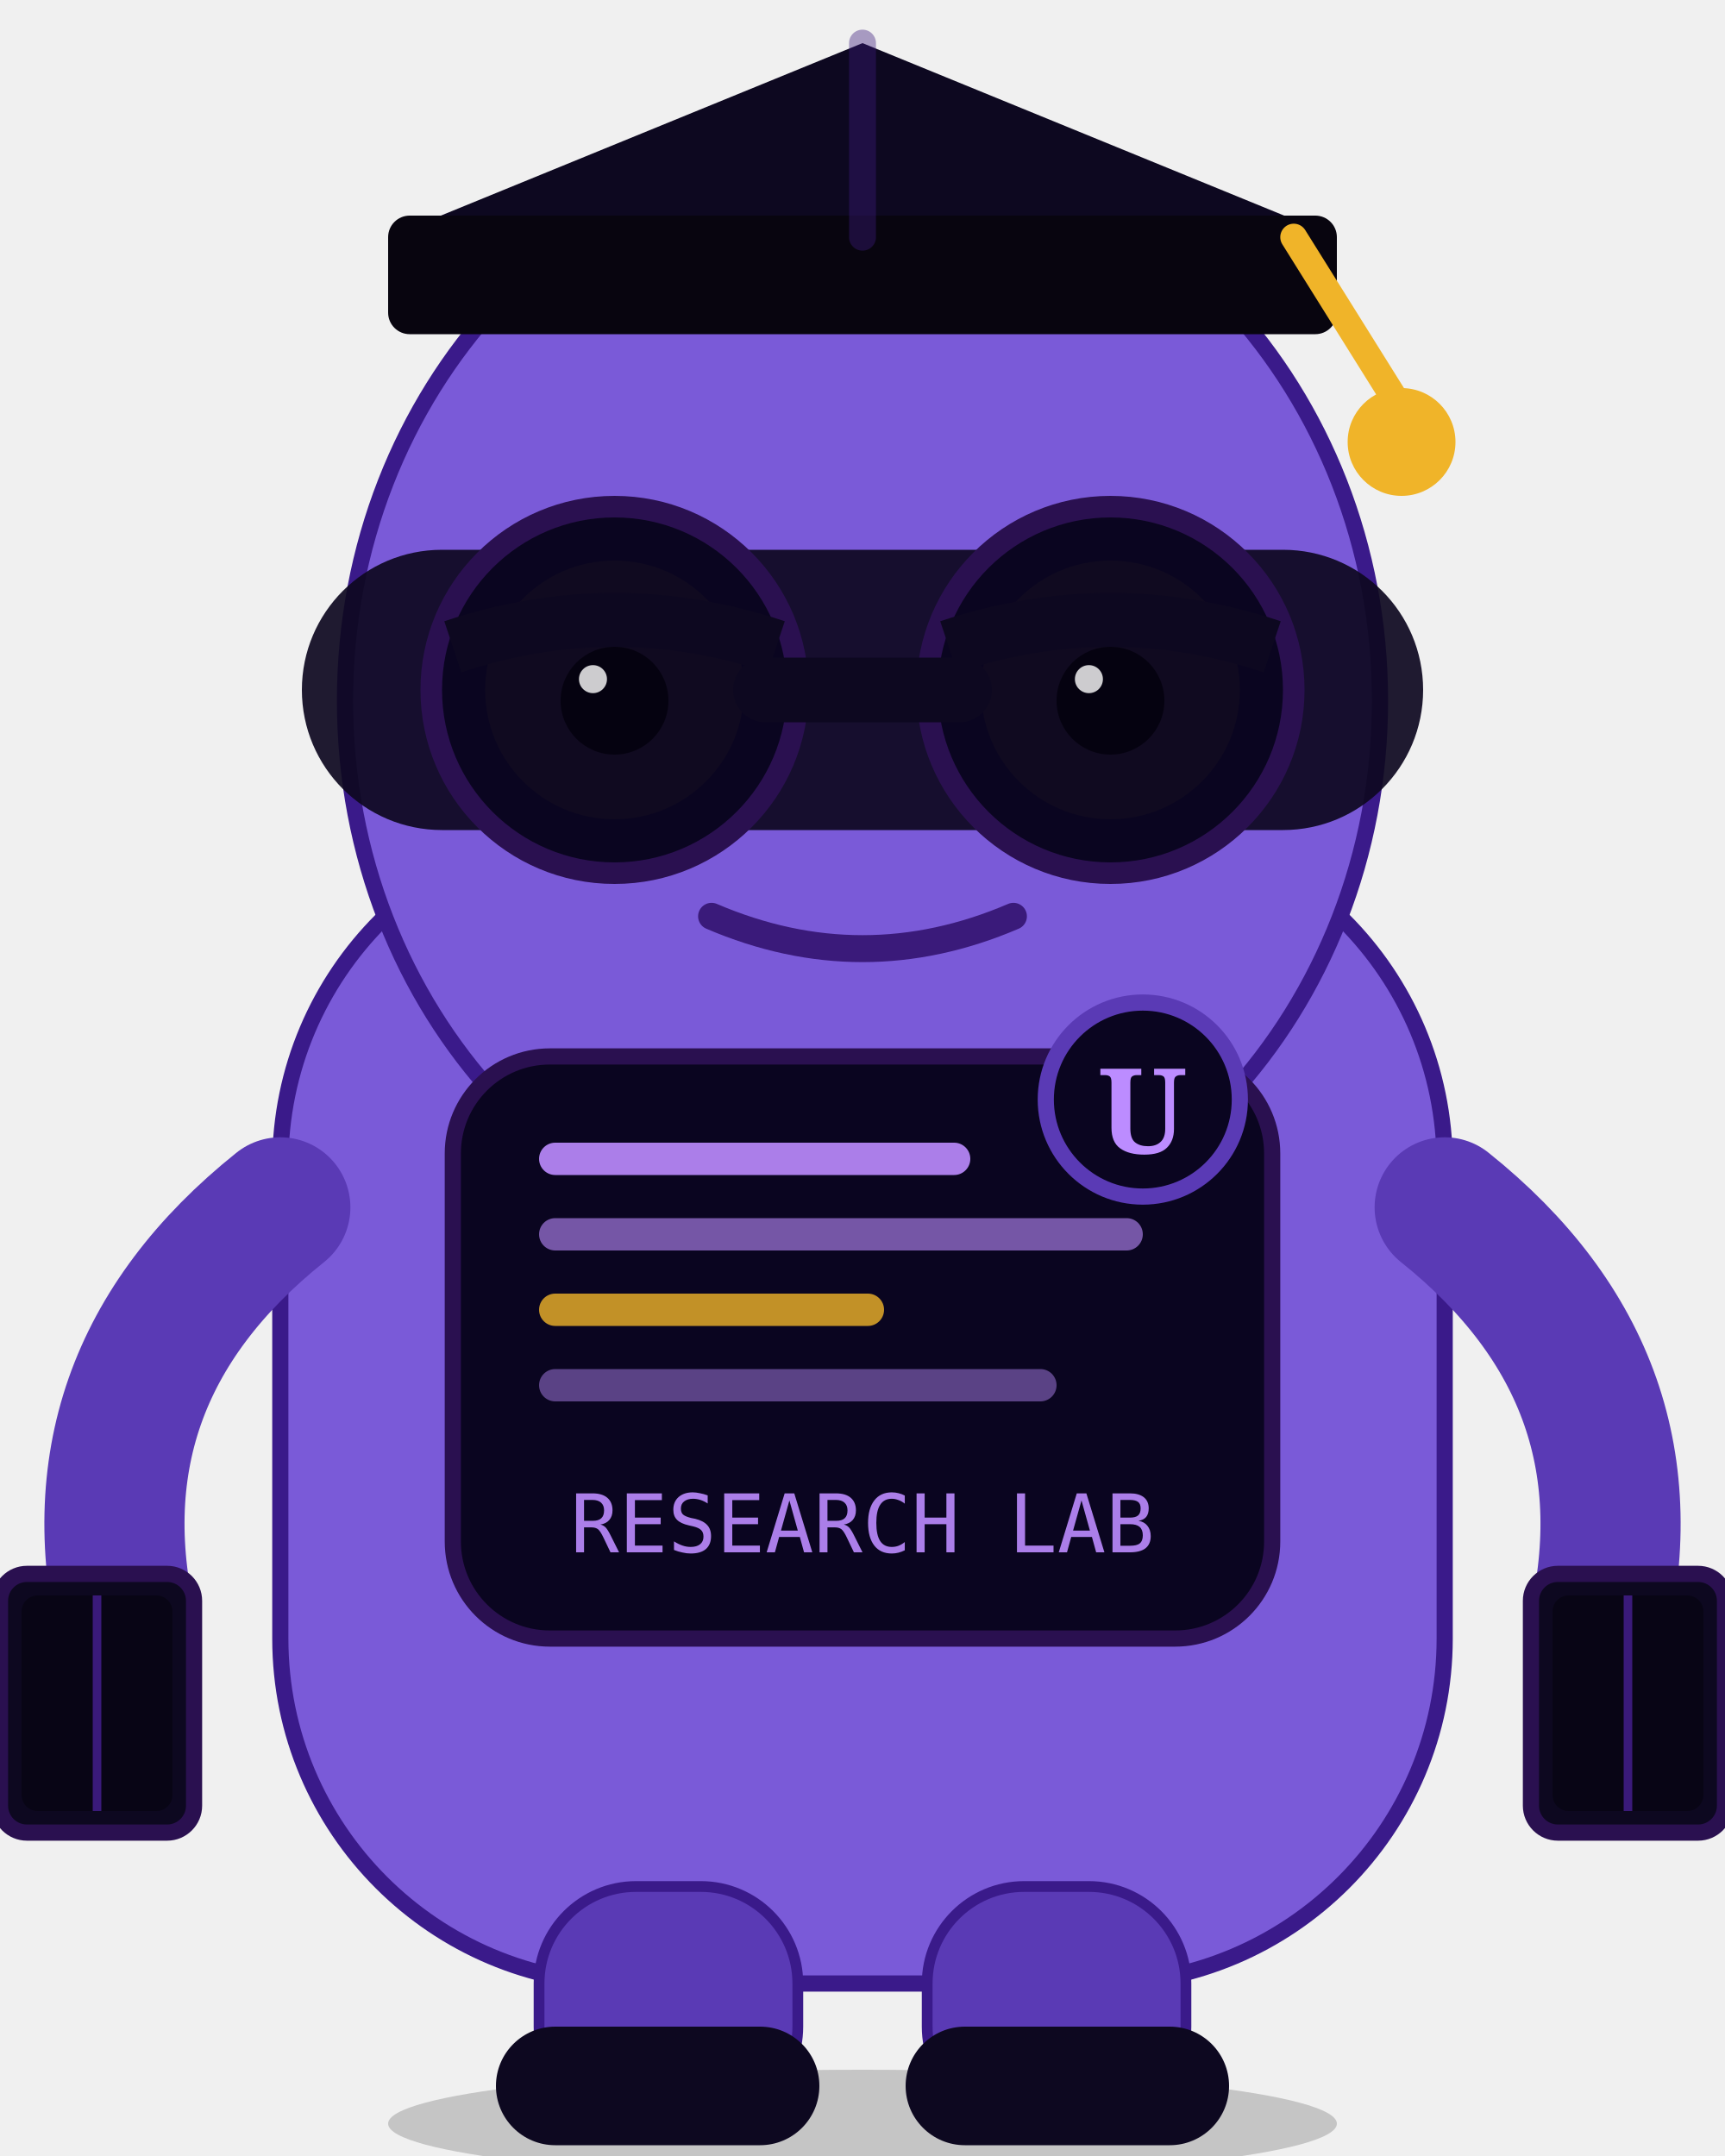
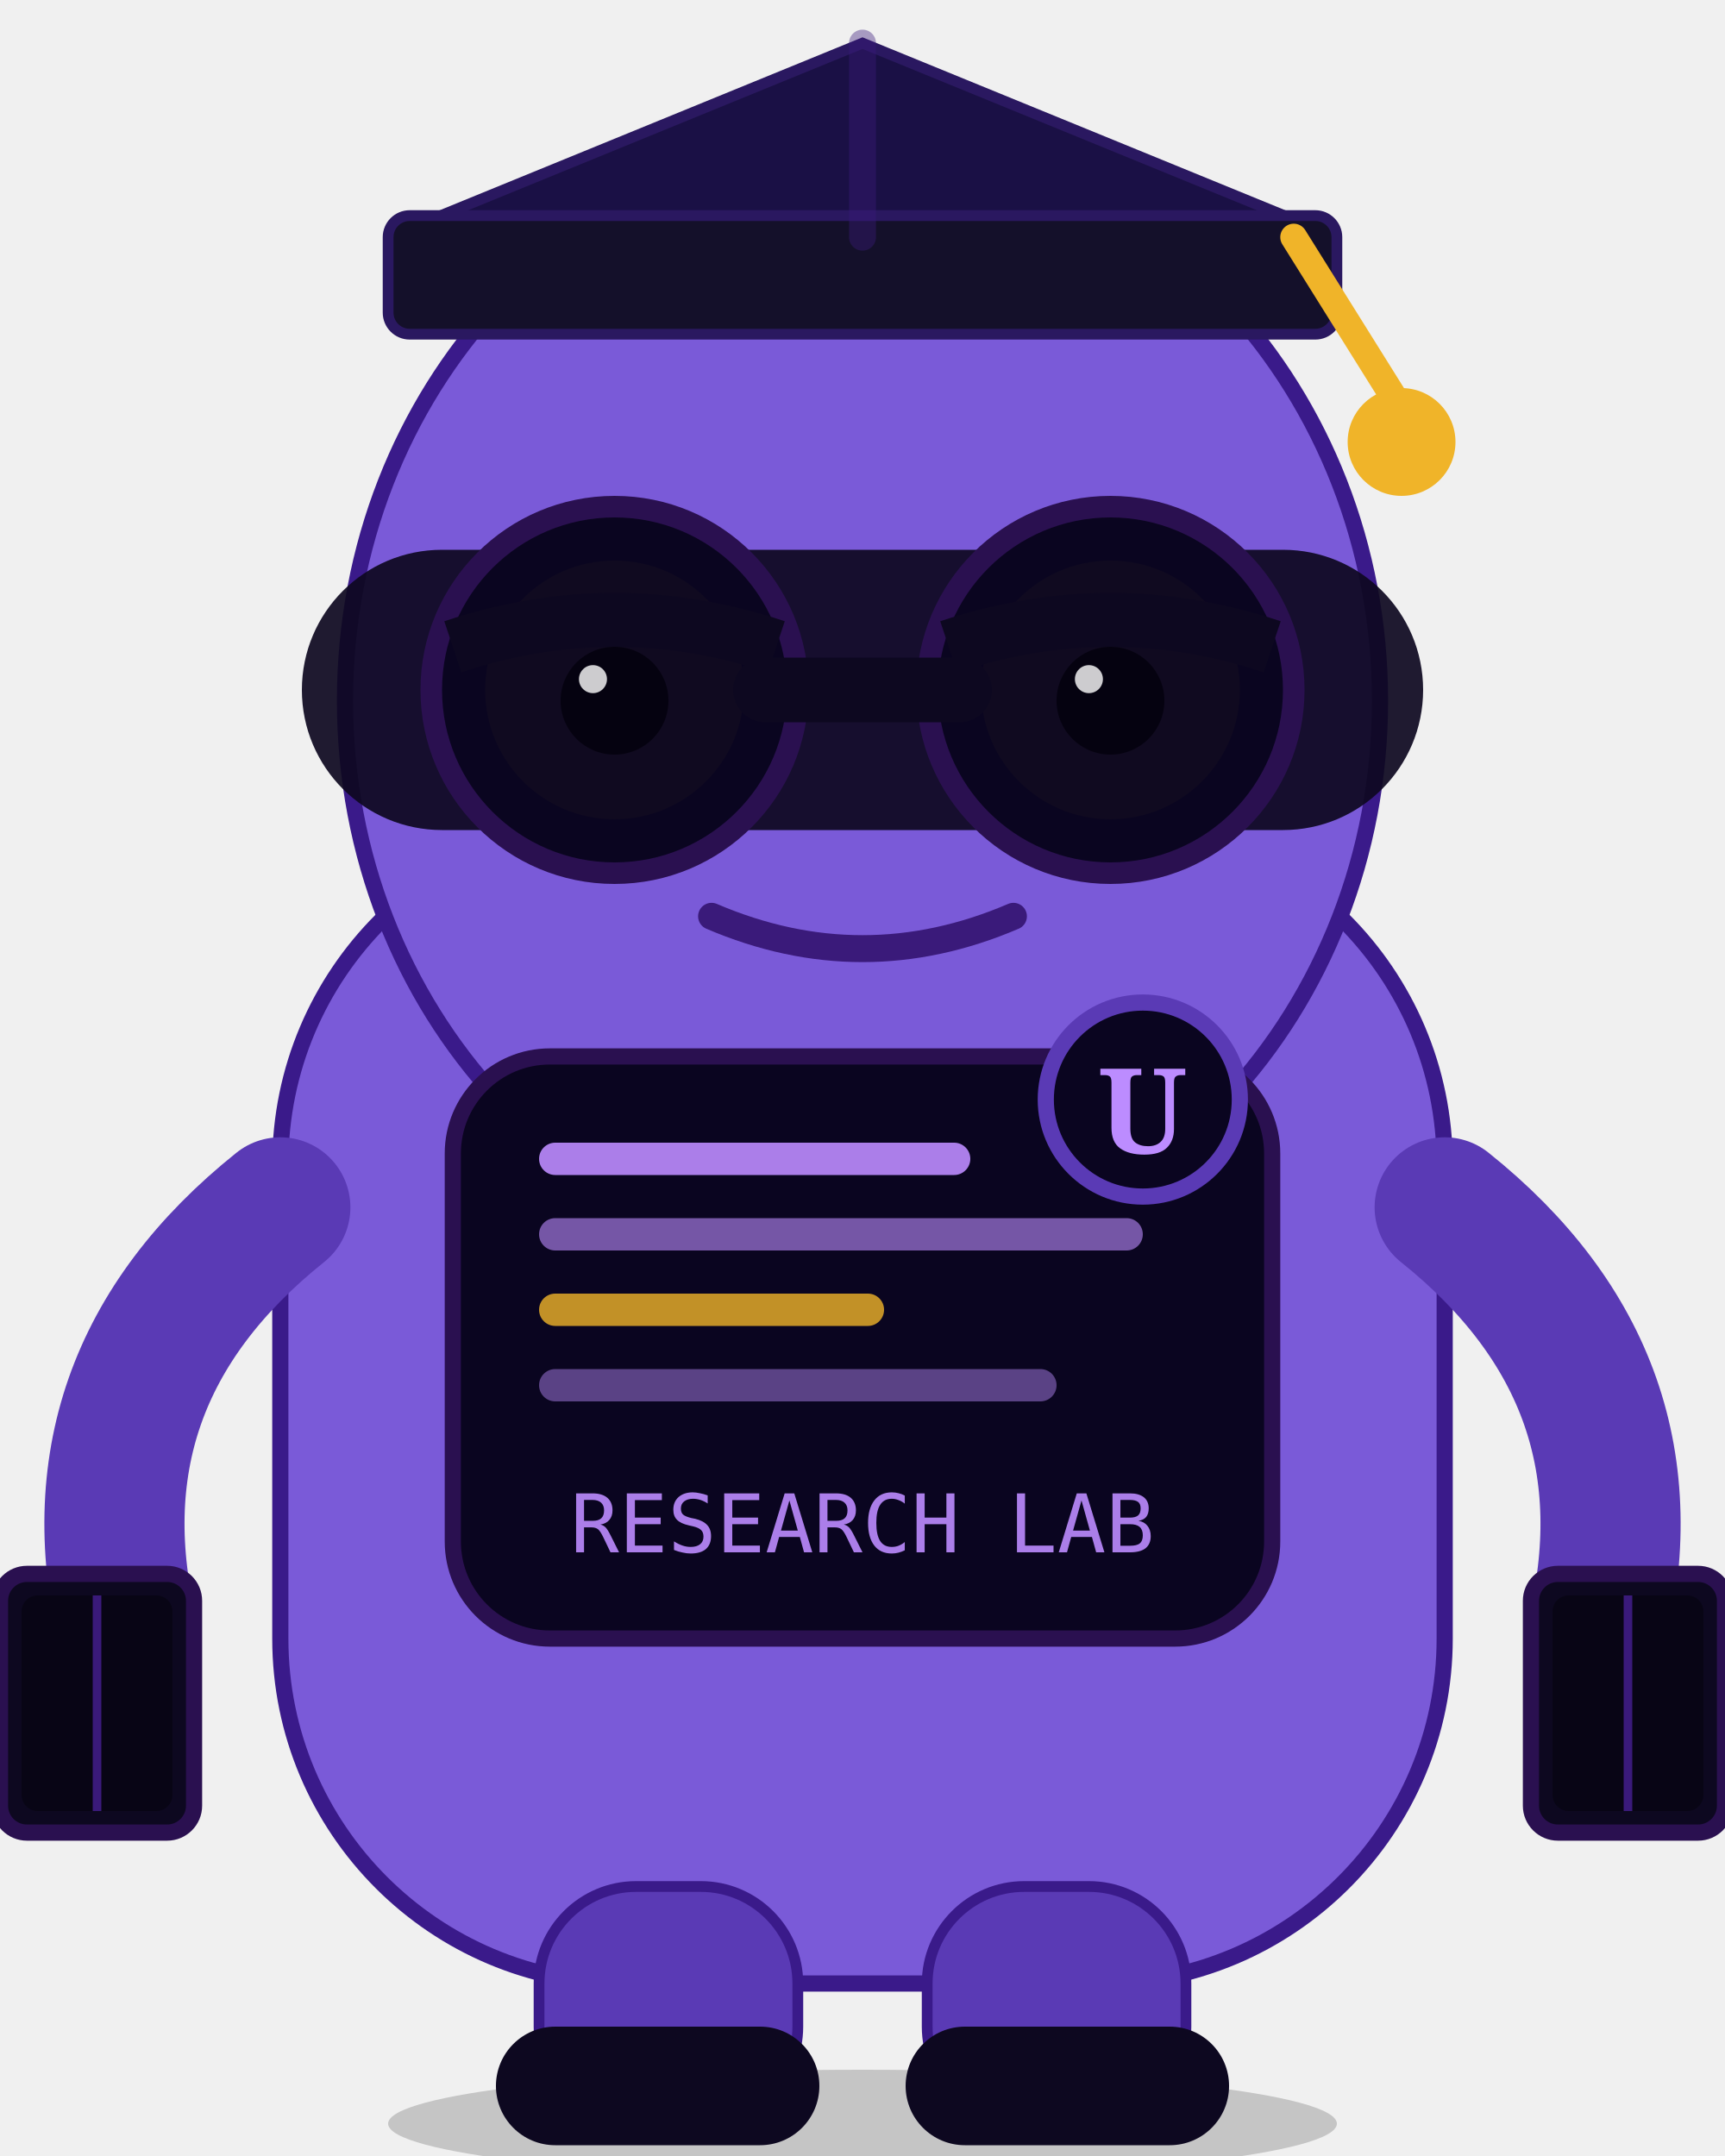
<svg xmlns="http://www.w3.org/2000/svg" width="160" height="200" viewBox="0 0 160 200" fill="none">
  <defs>
    <filter id="pr-shadow" x="-28%" y="-18%" width="156%" height="150%">
      <feDropShadow dx="0" dy="5" stdDeviation="7" flood-color="#5a3ab5" flood-opacity="0.22" />
    </filter>
  </defs>
  <ellipse cx="80" cy="197" rx="44" ry="5" fill="#000" opacity="0.18" />
  <rect x="26" y="76" width="108" height="108" rx="32" fill="#7a5ad8" stroke="#3a1a8a" stroke-width="1.5" />
  <ellipse cx="80" cy="65" rx="48" ry="52" fill="#7a5ad8" stroke="#3a1a8a" stroke-width="1.5" />
-   <polygon points="80,4 36,22 124,22" fill="#0d0820" />
-   <rect x="36" y="20" width="88" height="11" rx="2" fill="#08050f" />
+   <polygon points="80,4 36,22 124,22" fill="#1a1045" stroke="#2a1860" stroke-width="1" />
+   <rect x="36" y="20" width="88" height="11" rx="2" fill="#14102a" stroke="#2a1860" stroke-width="1" />
  <line x1="120" y1="22" x2="130" y2="38" stroke="#f0b429" stroke-width="2.5" stroke-linecap="round" />
  <circle cx="130" cy="41" r="5" fill="#f0b429" />
  <rect x="42" y="98" width="76" height="54" rx="9" fill="#0a0520" stroke="#2a1050" stroke-width="1.5" />
  <rect x="50" y="106" width="40" height="3" rx="1.5" fill="#bc8cff" opacity="0.9" />
  <rect x="50" y="113" width="56" height="3" rx="1.5" fill="#bc8cff" opacity="0.6" />
  <rect x="50" y="120" width="32" height="3" rx="1.5" fill="#f0b429" opacity="0.8" />
  <rect x="50" y="127" width="48" height="3" rx="1.5" fill="#bc8cff" opacity="0.45" />
  <text x="80" y="144" text-anchor="middle" font-family="monospace" font-size="7.5" fill="#bc8cff" opacity="0.9">RESEARCH LAB</text>
  <circle cx="106" cy="102" r="9" fill="#0a0520" stroke="#5a3ab5" stroke-width="1.5" />
  <text x="106" y="107" text-anchor="middle" font-family="Georgia,serif" font-size="11" font-weight="bold" fill="#bc8cff">U</text>
  <rect x="28" y="51" width="104" height="26" rx="13" fill="#0d0820" opacity="0.92" />
  <circle cx="57" cy="64" r="17" fill="#0a0520" stroke="#2a1050" stroke-width="2" />
  <circle cx="57" cy="64" r="12" fill="#100a20" />
  <circle cx="57" cy="65" r="5" fill="#050210" />
  <path d="M 42 60 Q 57 55 72 60" stroke="#0d0820" stroke-width="5" fill="none" />
  <circle cx="55" cy="63" r="1.3" fill="white" opacity="0.8" />
  <circle cx="103" cy="64" r="17" fill="#0a0520" stroke="#2a1050" stroke-width="2" />
  <circle cx="103" cy="64" r="12" fill="#100a20" />
  <circle cx="103" cy="65" r="5" fill="#050210" />
  <path d="M 88 60 Q 103 55 118 60" stroke="#0d0820" stroke-width="5" fill="none" />
  <circle cx="101" cy="63" r="1.3" fill="white" opacity="0.8" />
  <rect x="68" y="61" width="24" height="6" rx="3" fill="#0d0820" />
  <path d="M 66 85 Q 80 91 94 85" stroke="#3a1a7a" stroke-width="2.5" fill="none" stroke-linecap="round" />
  <line x1="80" y1="4" x2="80" y2="22" stroke="#3a1a7a" stroke-width="2.5" stroke-linecap="round" opacity="0.4" />
  <path d="M 26 112 Q 6 128 12 152" stroke="#5a3ab5" stroke-width="13" fill="none" stroke-linecap="round" />
  <rect x="0" y="146" width="18" height="24" rx="2.5" fill="#0d0820" stroke="#2a1050" stroke-width="1.5" />
  <rect x="2" y="148" width="14" height="20" rx="1.5" fill="#080515" />
  <line x1="9" y1="148" x2="9" y2="168" stroke="#3a1a7a" stroke-width="0.8" />
  <path d="M 134 112 Q 154 128 148 152" stroke="#5a3ab5" stroke-width="13" fill="none" stroke-linecap="round" />
  <rect x="142" y="146" width="18" height="24" rx="2.5" fill="#0d0820" stroke="#2a1050" stroke-width="1.5" />
  <rect x="144" y="148" width="14" height="20" rx="1.5" fill="#080515" />
  <line x1="151" y1="148" x2="151" y2="168" stroke="#3a1a7a" stroke-width="0.8" />
  <rect x="50" y="175" width="24" height="22" rx="9" fill="#5a3ab5" stroke="#3a1a8a" stroke-width="1" />
  <rect x="86" y="175" width="24" height="22" rx="9" fill="#5a3ab5" stroke="#3a1a8a" stroke-width="1" />
  <rect x="46" y="188" width="30" height="11" rx="5.5" fill="#0d0820" />
  <rect x="84" y="188" width="30" height="11" rx="5.5" fill="#0d0820" />
</svg>
